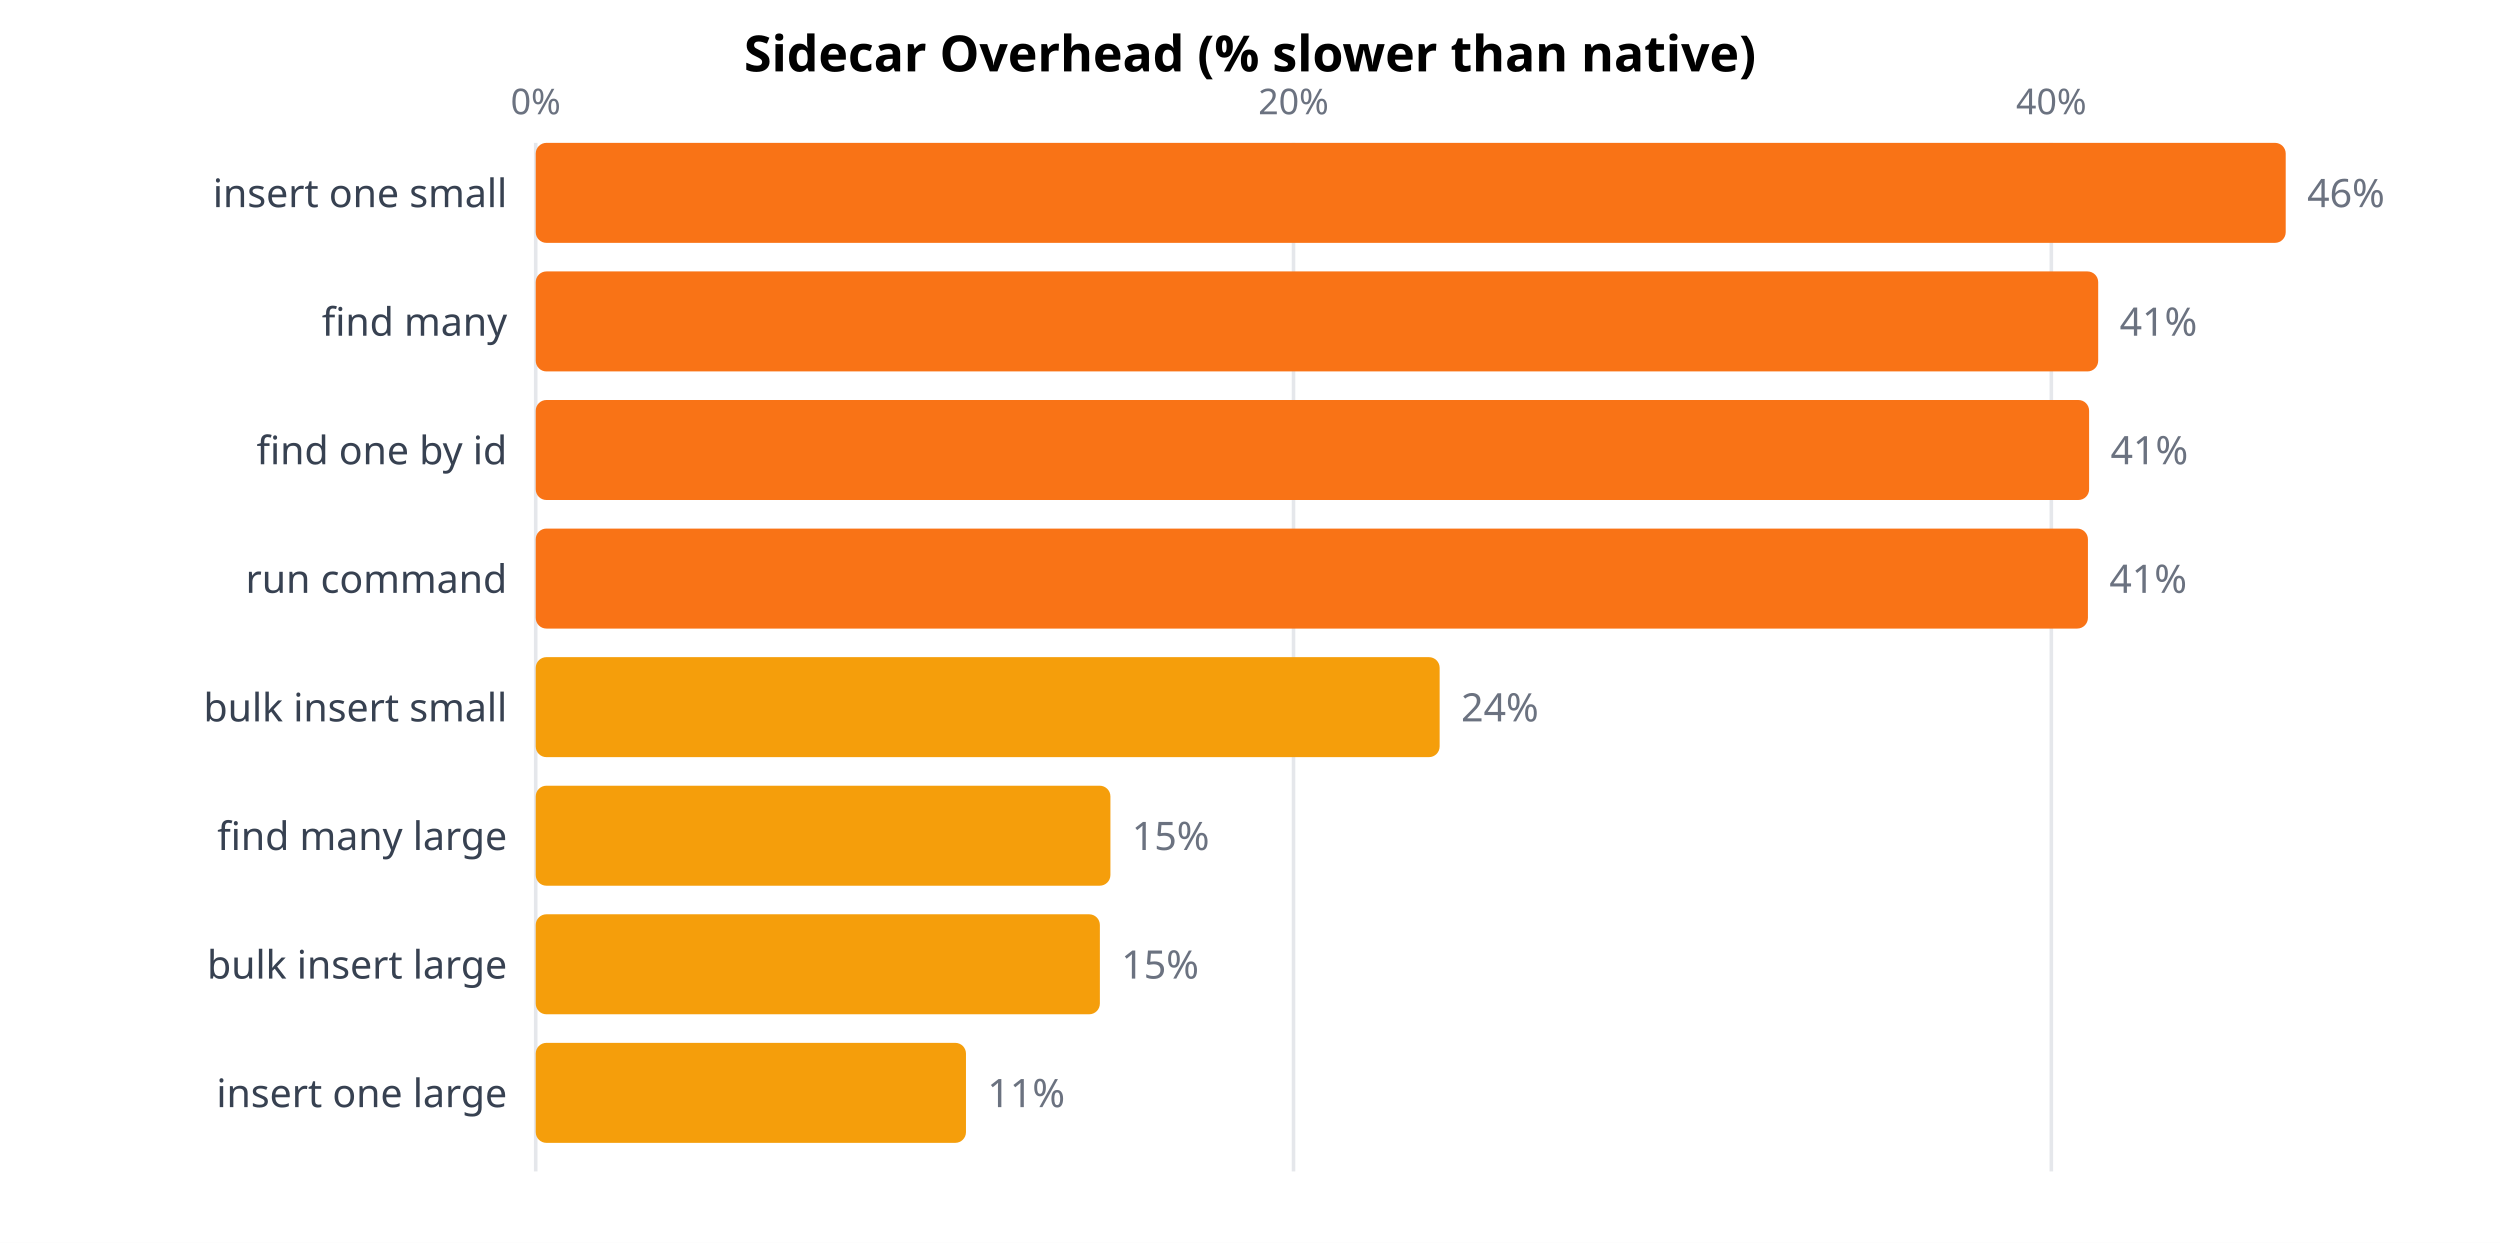
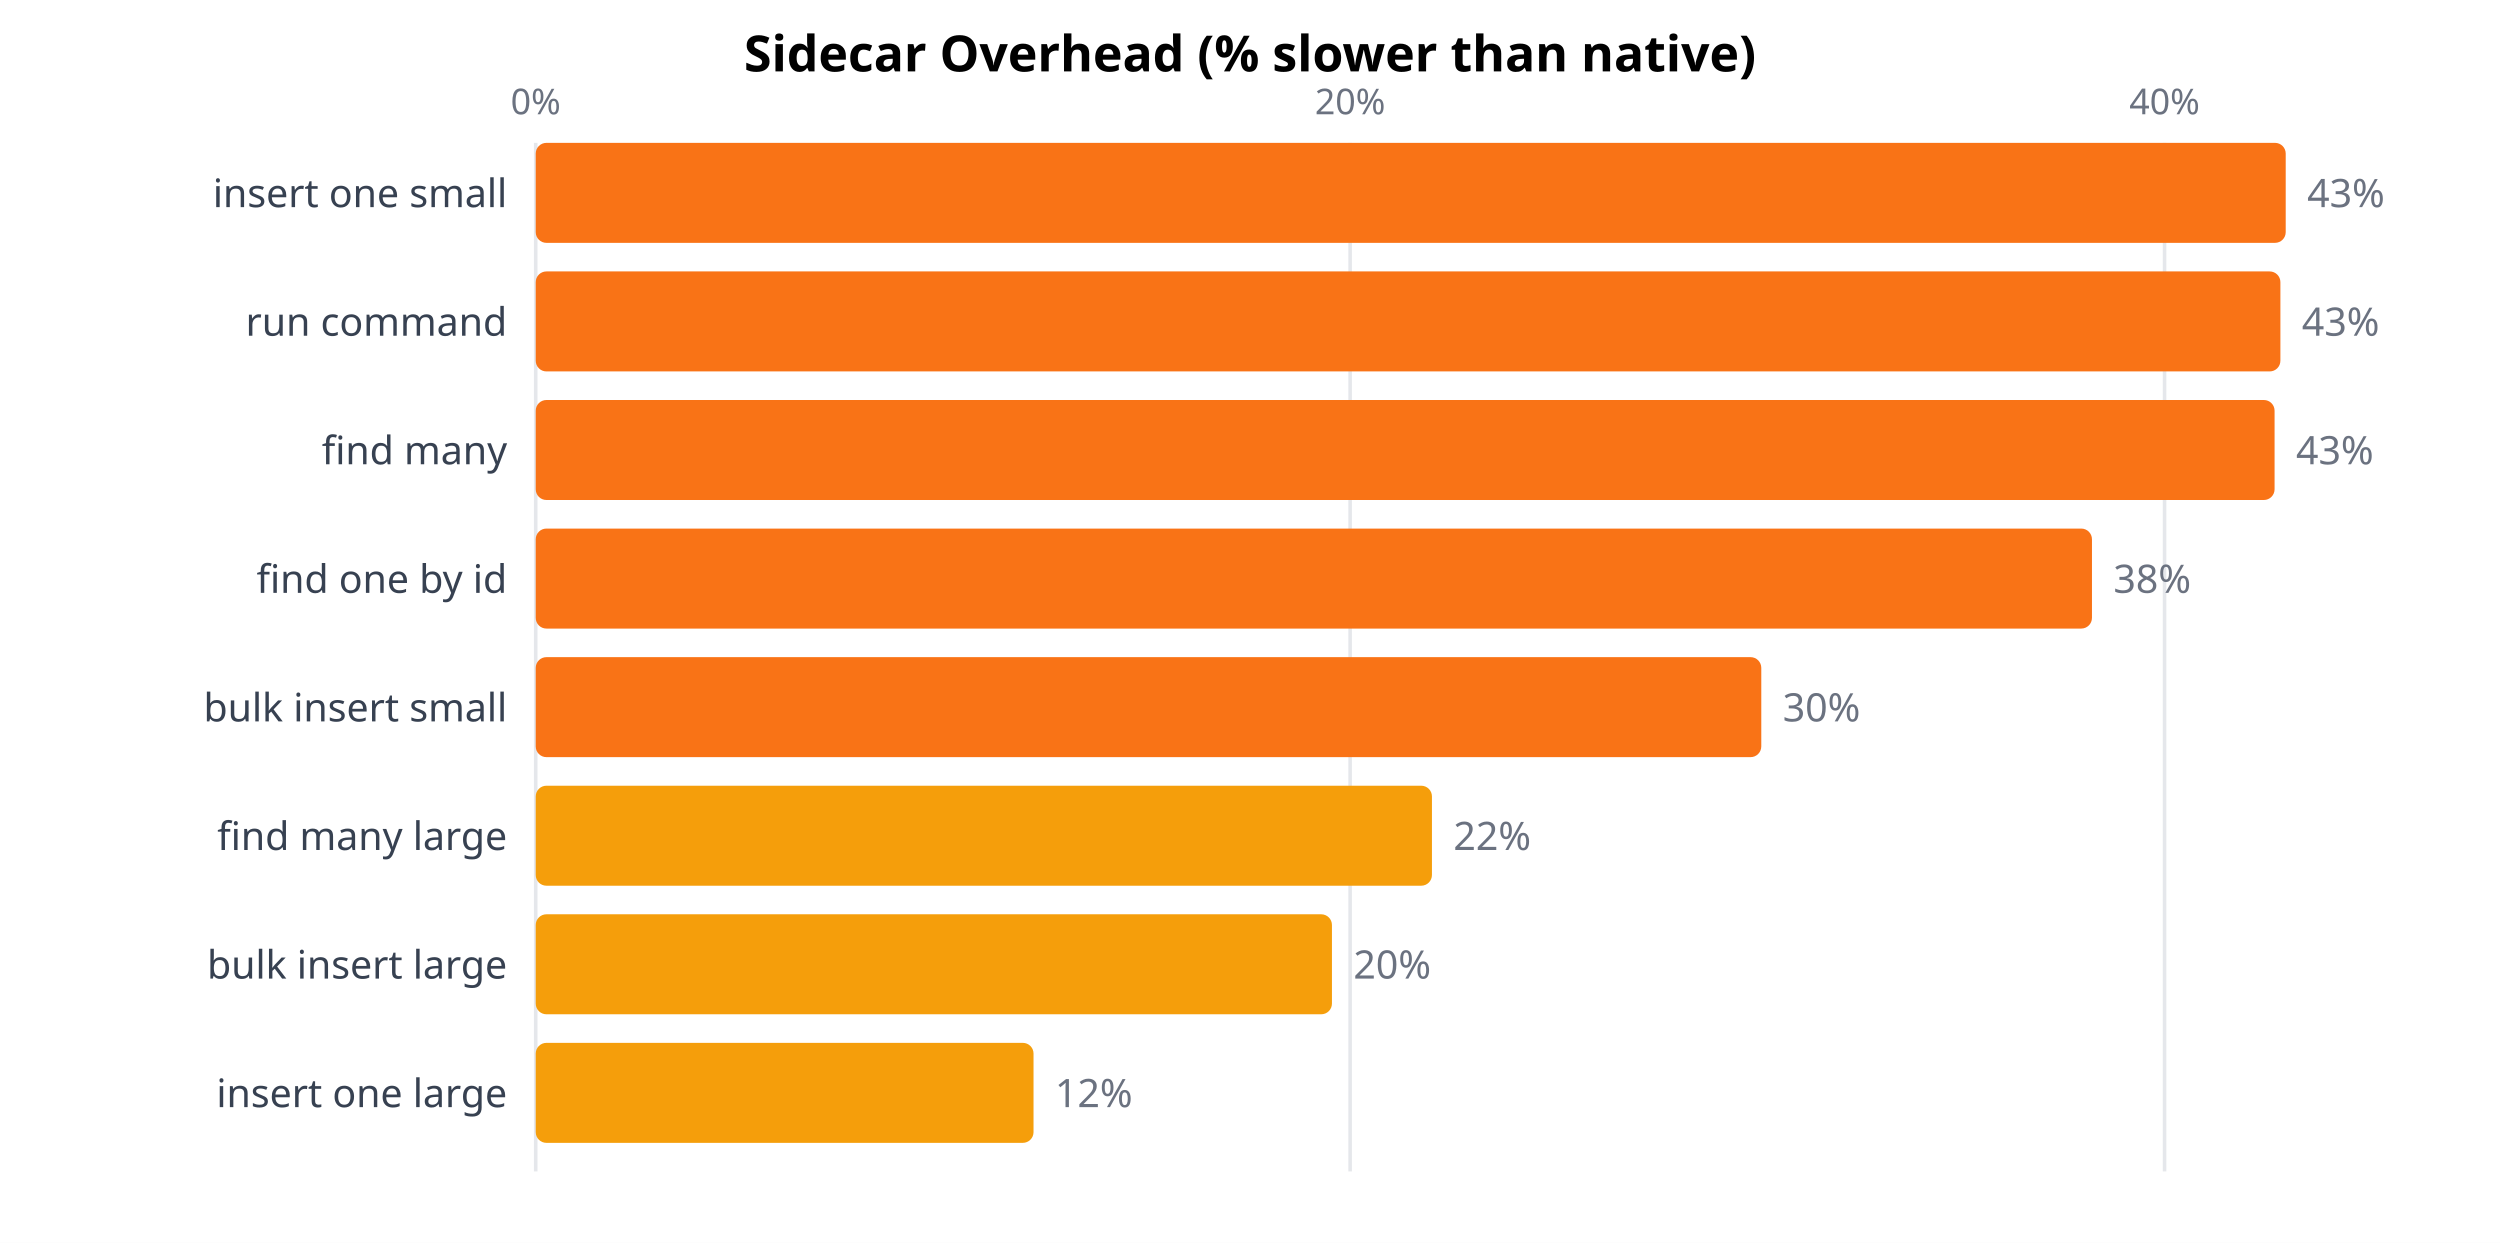
<svg xmlns="http://www.w3.org/2000/svg" viewBox="0 0 700 348" font-family="system-ui, sans-serif" font-size="12">
  <rect width="700" height="348" fill="white" />
  <text x="350.0" y="20" text-anchor="middle" font-size="14" font-weight="bold">Sidecar Overhead (% slower than native)</text>
  <line x1="150.0" y1="40" x2="150.0" y2="328" stroke="#e5e7eb" stroke-width="1" />
  <text x="150.0" y="32" text-anchor="middle" font-size="10" fill="#6b7280">0%</text>
-   <line x1="362.185" y1="40" x2="362.185" y2="328" stroke="#e5e7eb" stroke-width="1" />
-   <text x="362.185" y="32" text-anchor="middle" font-size="10" fill="#6b7280">20%</text>
-   <line x1="574.371" y1="40" x2="574.371" y2="328" stroke="#e5e7eb" stroke-width="1" />
-   <text x="574.371" y="32" text-anchor="middle" font-size="10" fill="#6b7280">40%</text>
+   <line x1="378.038" y1="40" x2="378.038" y2="328" stroke="#e5e7eb" stroke-width="1" />
+   <text x="378.038" y="32" text-anchor="middle" font-size="10" fill="#6b7280">20%</text>
+   <line x1="606.076" y1="40" x2="606.076" y2="328" stroke="#e5e7eb" stroke-width="1" />
+   <text x="606.076" y="32" text-anchor="middle" font-size="10" fill="#6b7280">40%</text>
  <rect x="150" y="40" width="490.0" height="28" fill="#f97316" rx="3" />
  <text x="142" y="58.0" text-anchor="end" font-size="11" fill="#374151">insert one small</text>
-   <text x="646.0" y="58.0" font-size="11" fill="#6b7280">46%</text>
-   <rect x="150" y="76" width="437.494" height="28" fill="#f97316" rx="3" />
-   <text x="142" y="94.0" text-anchor="end" font-size="11" fill="#374151">find many</text>
-   <text x="593.494" y="94.0" font-size="11" fill="#6b7280">41%</text>
-   <rect x="150" y="112" width="434.949" height="28" fill="#f97316" rx="3" />
-   <text x="142" y="130.0" text-anchor="end" font-size="11" fill="#374151">find one by id</text>
-   <text x="590.949" y="130.0" font-size="11" fill="#6b7280">41%</text>
-   <rect x="150" y="148" width="434.619" height="28" fill="#f97316" rx="3" />
-   <text x="142" y="166.0" text-anchor="end" font-size="11" fill="#374151">run command</text>
-   <text x="590.619" y="166.0" font-size="11" fill="#6b7280">41%</text>
-   <rect x="150" y="184" width="253.102" height="28" fill="#f59e0b" rx="3" />
+   <text x="646.0" y="58.0" font-size="11" fill="#6b7280">43%</text>
+   <rect x="150" y="76" width="488.512" height="28" fill="#f97316" rx="3" />
+   <text x="142" y="94.0" text-anchor="end" font-size="11" fill="#374151">run command</text>
+   <text x="644.512" y="94.0" font-size="11" fill="#6b7280">43%</text>
+   <rect x="150" y="112" width="486.882" height="28" fill="#f97316" rx="3" />
+   <text x="142" y="130.0" text-anchor="end" font-size="11" fill="#374151">find many</text>
+   <text x="642.882" y="130.0" font-size="11" fill="#6b7280">43%</text>
+   <rect x="150" y="148" width="435.751" height="28" fill="#f97316" rx="3" />
+   <text x="142" y="166.0" text-anchor="end" font-size="11" fill="#374151">find one by id</text>
+   <text x="591.751" y="166.0" font-size="11" fill="#6b7280">38%</text>
+   <rect x="150" y="184" width="343.16" height="28" fill="#f97316" rx="3" />
  <text x="142" y="202.0" text-anchor="end" font-size="11" fill="#374151">bulk insert small</text>
-   <text x="409.102" y="202.0" font-size="11" fill="#6b7280">24%</text>
-   <rect x="150" y="220" width="160.917" height="28" fill="#f59e0b" rx="3" />
+   <text x="499.16" y="202.0" font-size="11" fill="#6b7280">30%</text>
+   <rect x="150" y="220" width="250.946" height="28" fill="#f59e0b" rx="3" />
  <text x="142" y="238.0" text-anchor="end" font-size="11" fill="#374151">find many large</text>
-   <text x="316.917" y="238.0" font-size="11" fill="#6b7280">15%</text>
-   <rect x="150" y="256" width="157.965" height="28" fill="#f59e0b" rx="3" />
+   <text x="406.946" y="238.0" font-size="11" fill="#6b7280">22%</text>
+   <rect x="150" y="256" width="222.946" height="28" fill="#f59e0b" rx="3" />
  <text x="142" y="274.0" text-anchor="end" font-size="11" fill="#374151">bulk insert large</text>
-   <text x="313.965" y="274.0" font-size="11" fill="#6b7280">15%</text>
-   <rect x="150" y="292" width="120.472" height="28" fill="#f59e0b" rx="3" />
+   <text x="378.946" y="274.0" font-size="11" fill="#6b7280">20%</text>
+   <rect x="150" y="292" width="139.389" height="28" fill="#f59e0b" rx="3" />
  <text x="142" y="310.0" text-anchor="end" font-size="11" fill="#374151">insert one large</text>
-   <text x="276.472" y="310.0" font-size="11" fill="#6b7280">11%</text>
+   <text x="295.389" y="310.0" font-size="11" fill="#6b7280">12%</text>
</svg>
